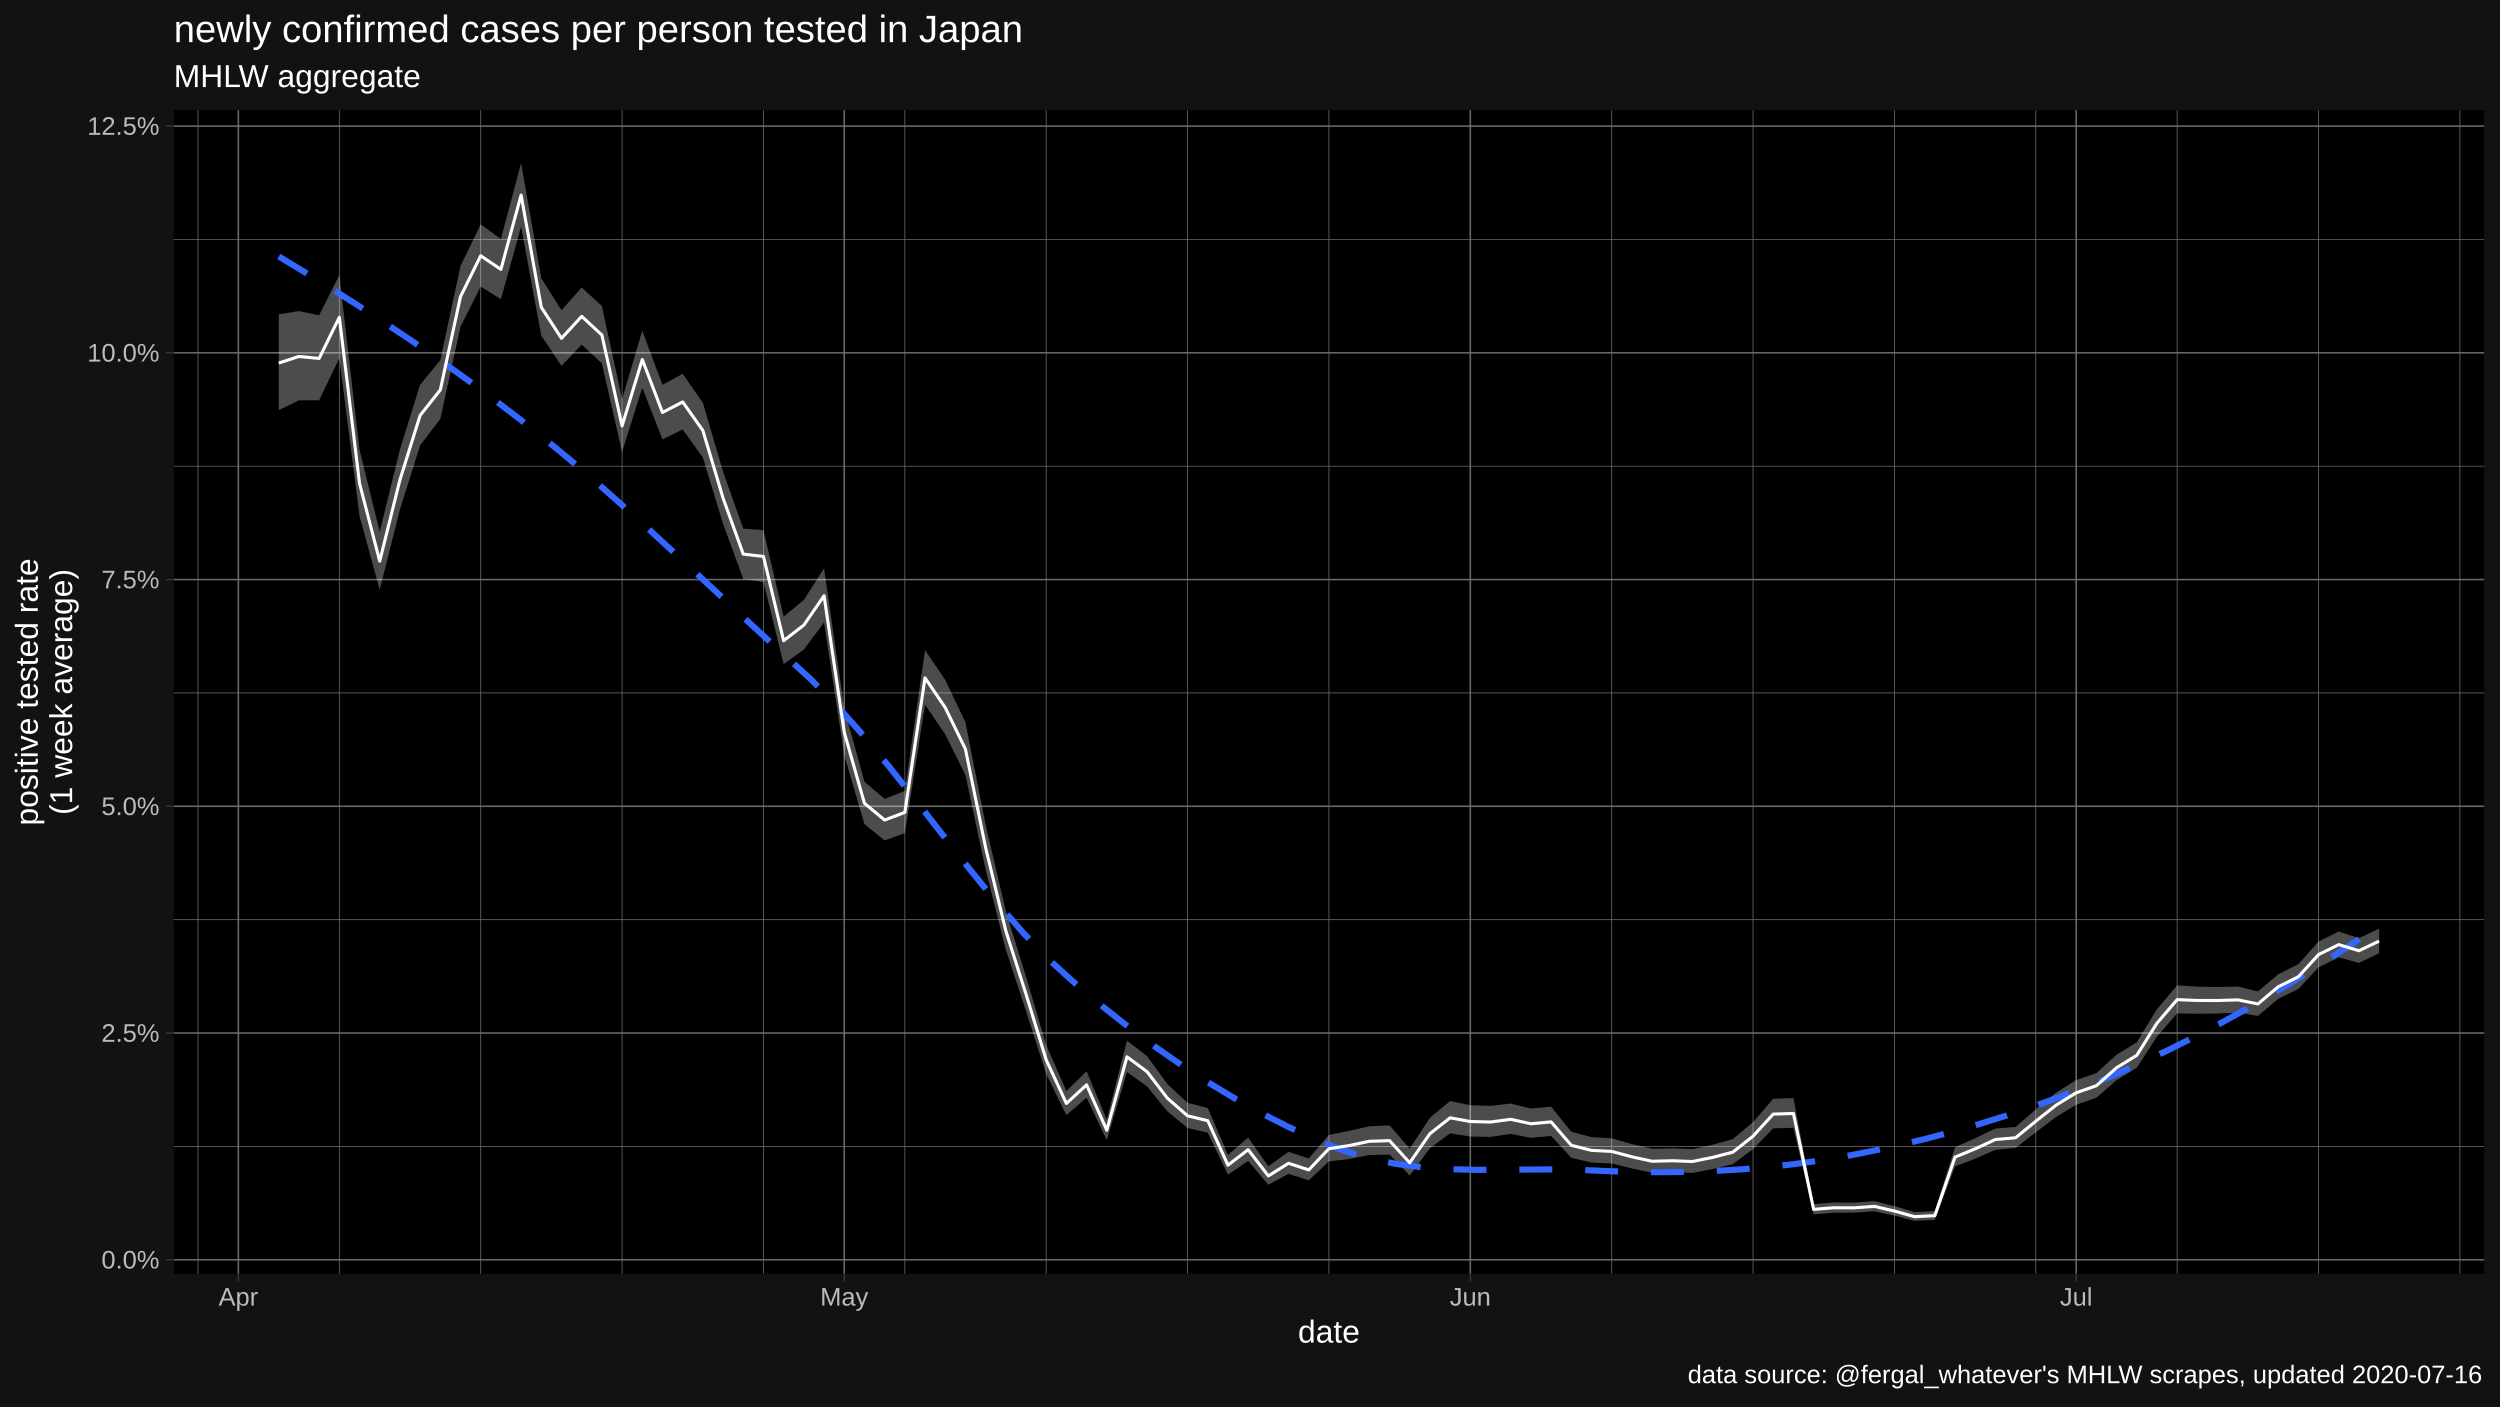
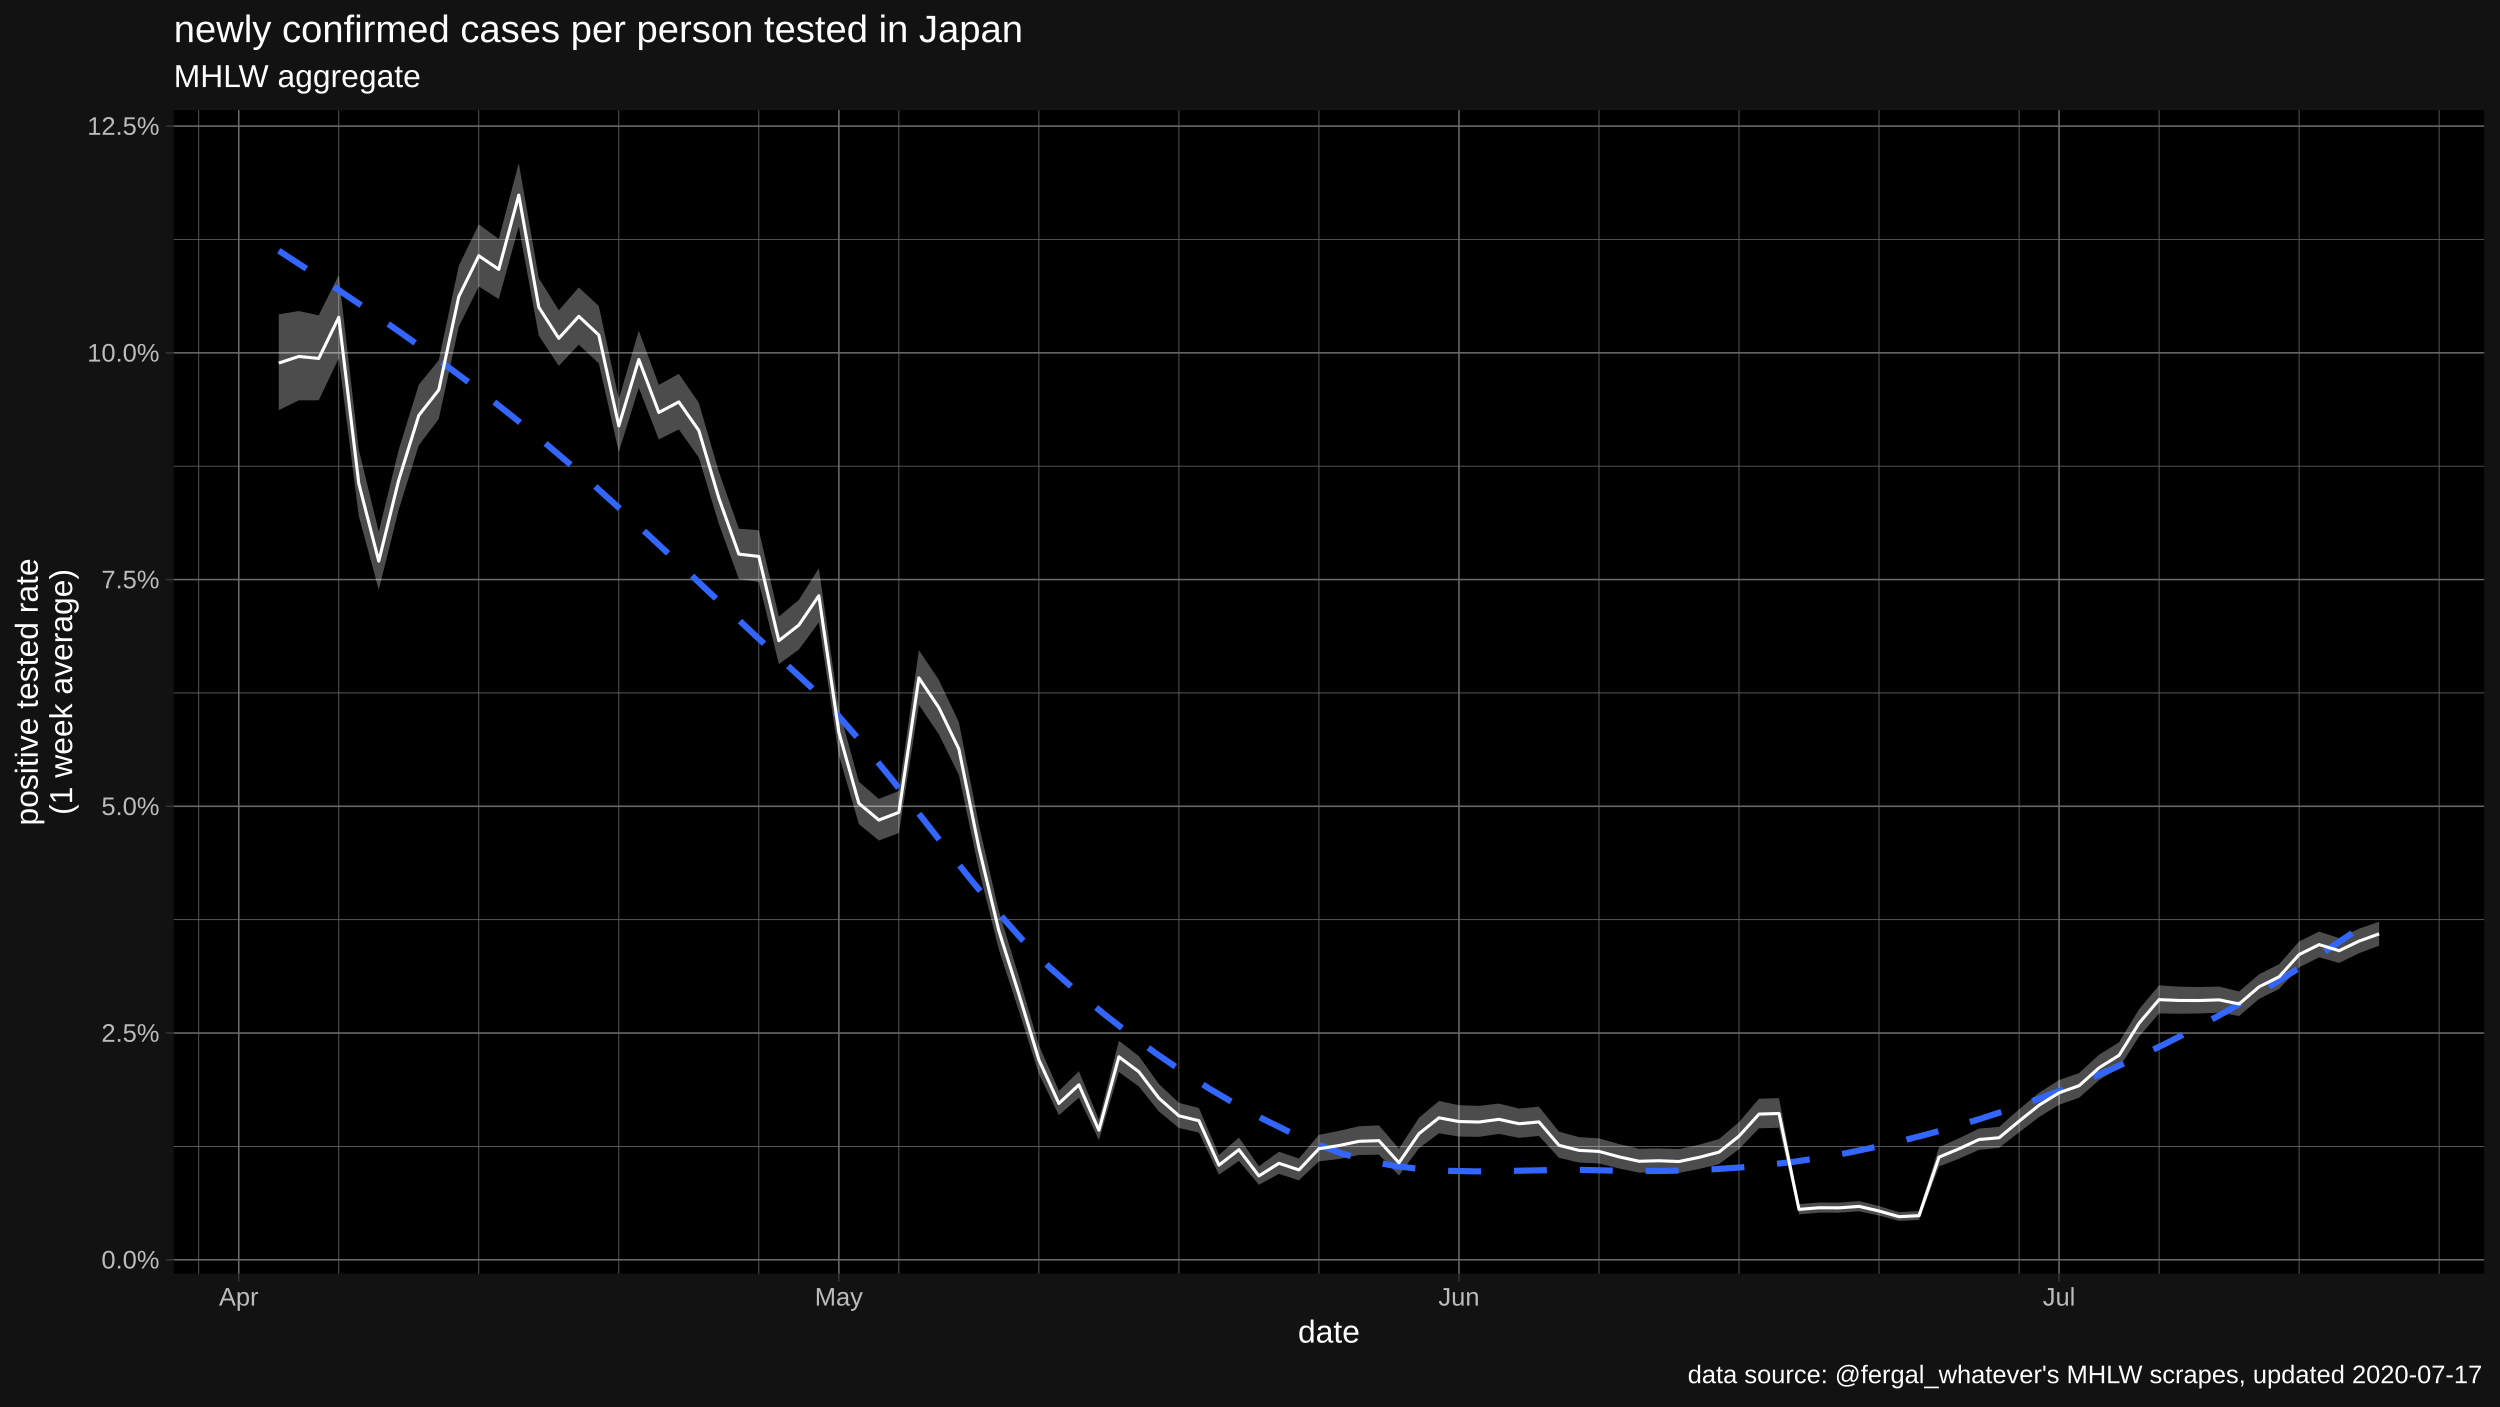
<svg xmlns="http://www.w3.org/2000/svg" viewBox="0 0 864.00 486.00">
  <defs>
    <style type="text/css">
    line, polyline, polygon, path, rect, circle {
      fill: none;
      stroke: #000000;
      stroke-linecap: round;
      stroke-linejoin: round;
      stroke-miterlimit: 10.00;
    }
  </style>
  </defs>
  <rect width="100%" height="100%" style="stroke: none; fill: #FFFFFF;" />
  <rect x="0.00" y="0.00" width="864.00" height="486.00" style="stroke-width: 1.07; stroke: #121212; fill: #121212;" />
  <defs>
    <clipPath id="cpNjAuMDR8ODU4LjUyfDQ0MC4yMnwzOC4wNw==">
      <rect x="60.04" y="38.07" width="798.48" height="402.15" />
    </clipPath>
  </defs>
  <rect x="60.04" y="38.07" width="798.48" height="402.15" style="stroke-width: 1.07; stroke: none; fill: #000000;" clip-path="url(#cpNjAuMDR8ODU4LjUyfDQ0MC4yMnwzOC4wNw==)" />
  <polyline points="60.04,396.19 858.52,396.19 " style="stroke-width: 0.27; stroke: #6B6B6B; stroke-linecap: butt;" clip-path="url(#cpNjAuMDR8ODU4LjUyfDQ0MC4yMnwzOC4wNw==)" />
  <polyline points="60.04,317.83 858.52,317.83 " style="stroke-width: 0.27; stroke: #6B6B6B; stroke-linecap: butt;" clip-path="url(#cpNjAuMDR8ODU4LjUyfDQ0MC4yMnwzOC4wNw==)" />
  <polyline points="60.04,239.47 858.52,239.47 " style="stroke-width: 0.27; stroke: #6B6B6B; stroke-linecap: butt;" clip-path="url(#cpNjAuMDR8ODU4LjUyfDQ0MC4yMnwzOC4wNw==)" />
  <polyline points="60.04,161.11 858.52,161.11 " style="stroke-width: 0.27; stroke: #6B6B6B; stroke-linecap: butt;" clip-path="url(#cpNjAuMDR8ODU4LjUyfDQ0MC4yMnwzOC4wNw==)" />
  <polyline points="60.04,82.75 858.52,82.75 " style="stroke-width: 0.27; stroke: #6B6B6B; stroke-linecap: butt;" clip-path="url(#cpNjAuMDR8ODU4LjUyfDQ0MC4yMnwzOC4wNw==)" />
-   <polyline points="68.42,440.22 68.42,38.07 " style="stroke-width: 0.27; stroke: #6B6B6B; stroke-linecap: butt;" clip-path="url(#cpNjAuMDR8ODU4LjUyfDQ0MC4yMnwzOC4wNw==)" />
-   <polyline points="117.27,440.22 117.27,38.07 " style="stroke-width: 0.27; stroke: #6B6B6B; stroke-linecap: butt;" clip-path="url(#cpNjAuMDR8ODU4LjUyfDQ0MC4yMnwzOC4wNw==)" />
-   <polyline points="166.13,440.22 166.13,38.07 " style="stroke-width: 0.27; stroke: #6B6B6B; stroke-linecap: butt;" clip-path="url(#cpNjAuMDR8ODU4LjUyfDQ0MC4yMnwzOC4wNw==)" />
-   <polyline points="214.99,440.22 214.99,38.07 " style="stroke-width: 0.27; stroke: #6B6B6B; stroke-linecap: butt;" clip-path="url(#cpNjAuMDR8ODU4LjUyfDQ0MC4yMnwzOC4wNw==)" />
-   <polyline points="263.85,440.22 263.85,38.07 " style="stroke-width: 0.27; stroke: #6B6B6B; stroke-linecap: butt;" clip-path="url(#cpNjAuMDR8ODU4LjUyfDQ0MC4yMnwzOC4wNw==)" />
-   <polyline points="312.71,440.22 312.71,38.07 " style="stroke-width: 0.27; stroke: #6B6B6B; stroke-linecap: butt;" clip-path="url(#cpNjAuMDR8ODU4LjUyfDQ0MC4yMnwzOC4wNw==)" />
-   <polyline points="361.56,440.22 361.56,38.07 " style="stroke-width: 0.27; stroke: #6B6B6B; stroke-linecap: butt;" clip-path="url(#cpNjAuMDR8ODU4LjUyfDQ0MC4yMnwzOC4wNw==)" />
-   <polyline points="410.42,440.22 410.42,38.07 " style="stroke-width: 0.27; stroke: #6B6B6B; stroke-linecap: butt;" clip-path="url(#cpNjAuMDR8ODU4LjUyfDQ0MC4yMnwzOC4wNw==)" />
-   <polyline points="459.28,440.22 459.28,38.07 " style="stroke-width: 0.27; stroke: #6B6B6B; stroke-linecap: butt;" clip-path="url(#cpNjAuMDR8ODU4LjUyfDQ0MC4yMnwzOC4wNw==)" />
-   <polyline points="557.00,440.22 557.00,38.07 " style="stroke-width: 0.27; stroke: #6B6B6B; stroke-linecap: butt;" clip-path="url(#cpNjAuMDR8ODU4LjUyfDQ0MC4yMnwzOC4wNw==)" />
-   <polyline points="605.85,440.22 605.85,38.07 " style="stroke-width: 0.27; stroke: #6B6B6B; stroke-linecap: butt;" clip-path="url(#cpNjAuMDR8ODU4LjUyfDQ0MC4yMnwzOC4wNw==)" />
-   <polyline points="654.71,440.22 654.71,38.07 " style="stroke-width: 0.27; stroke: #6B6B6B; stroke-linecap: butt;" clip-path="url(#cpNjAuMDR8ODU4LjUyfDQ0MC4yMnwzOC4wNw==)" />
-   <polyline points="703.57,440.22 703.57,38.07 " style="stroke-width: 0.27; stroke: #6B6B6B; stroke-linecap: butt;" clip-path="url(#cpNjAuMDR8ODU4LjUyfDQ0MC4yMnwzOC4wNw==)" />
-   <polyline points="752.43,440.22 752.43,38.07 " style="stroke-width: 0.27; stroke: #6B6B6B; stroke-linecap: butt;" clip-path="url(#cpNjAuMDR8ODU4LjUyfDQ0MC4yMnwzOC4wNw==)" />
-   <polyline points="801.29,440.22 801.29,38.07 " style="stroke-width: 0.27; stroke: #6B6B6B; stroke-linecap: butt;" clip-path="url(#cpNjAuMDR8ODU4LjUyfDQ0MC4yMnwzOC4wNw==)" />
-   <polyline points="850.14,440.22 850.14,38.07 " style="stroke-width: 0.27; stroke: #6B6B6B; stroke-linecap: butt;" clip-path="url(#cpNjAuMDR8ODU4LjUyfDQ0MC4yMnwzOC4wNw==)" />
+   <polyline points="68.68,440.22 68.68,38.07 " style="stroke-width: 0.27; stroke: #6B6B6B; stroke-linecap: butt;" clip-path="url(#cpNjAuMDR8ODU4LjUyfDQ0MC4yMnwzOC4wNw==)" />
+   <polyline points="117.08,440.22 117.08,38.07 " style="stroke-width: 0.27; stroke: #6B6B6B; stroke-linecap: butt;" clip-path="url(#cpNjAuMDR8ODU4LjUyfDQ0MC4yMnwzOC4wNw==)" />
+   <polyline points="165.47,440.22 165.47,38.07 " style="stroke-width: 0.27; stroke: #6B6B6B; stroke-linecap: butt;" clip-path="url(#cpNjAuMDR8ODU4LjUyfDQ0MC4yMnwzOC4wNw==)" />
+   <polyline points="213.86,440.22 213.86,38.07 " style="stroke-width: 0.27; stroke: #6B6B6B; stroke-linecap: butt;" clip-path="url(#cpNjAuMDR8ODU4LjUyfDQ0MC4yMnwzOC4wNw==)" />
+   <polyline points="262.25,440.22 262.25,38.07 " style="stroke-width: 0.27; stroke: #6B6B6B; stroke-linecap: butt;" clip-path="url(#cpNjAuMDR8ODU4LjUyfDQ0MC4yMnwzOC4wNw==)" />
+   <polyline points="310.65,440.22 310.65,38.07 " style="stroke-width: 0.27; stroke: #6B6B6B; stroke-linecap: butt;" clip-path="url(#cpNjAuMDR8ODU4LjUyfDQ0MC4yMnwzOC4wNw==)" />
+   <polyline points="359.04,440.22 359.04,38.07 " style="stroke-width: 0.27; stroke: #6B6B6B; stroke-linecap: butt;" clip-path="url(#cpNjAuMDR8ODU4LjUyfDQ0MC4yMnwzOC4wNw==)" />
+   <polyline points="407.43,440.22 407.43,38.07 " style="stroke-width: 0.27; stroke: #6B6B6B; stroke-linecap: butt;" clip-path="url(#cpNjAuMDR8ODU4LjUyfDQ0MC4yMnwzOC4wNw==)" />
+   <polyline points="455.82,440.22 455.82,38.07 " style="stroke-width: 0.27; stroke: #6B6B6B; stroke-linecap: butt;" clip-path="url(#cpNjAuMDR8ODU4LjUyfDQ0MC4yMnwzOC4wNw==)" />
+   <polyline points="552.61,440.22 552.61,38.07 " style="stroke-width: 0.27; stroke: #6B6B6B; stroke-linecap: butt;" clip-path="url(#cpNjAuMDR8ODU4LjUyfDQ0MC4yMnwzOC4wNw==)" />
+   <polyline points="601.00,440.22 601.00,38.07 " style="stroke-width: 0.27; stroke: #6B6B6B; stroke-linecap: butt;" clip-path="url(#cpNjAuMDR8ODU4LjUyfDQ0MC4yMnwzOC4wNw==)" />
+   <polyline points="649.39,440.22 649.39,38.07 " style="stroke-width: 0.27; stroke: #6B6B6B; stroke-linecap: butt;" clip-path="url(#cpNjAuMDR8ODU4LjUyfDQ0MC4yMnwzOC4wNw==)" />
+   <polyline points="697.79,440.22 697.79,38.07 " style="stroke-width: 0.27; stroke: #6B6B6B; stroke-linecap: butt;" clip-path="url(#cpNjAuMDR8ODU4LjUyfDQ0MC4yMnwzOC4wNw==)" />
+   <polyline points="746.18,440.22 746.18,38.07 " style="stroke-width: 0.27; stroke: #6B6B6B; stroke-linecap: butt;" clip-path="url(#cpNjAuMDR8ODU4LjUyfDQ0MC4yMnwzOC4wNw==)" />
+   <polyline points="794.57,440.22 794.57,38.07 " style="stroke-width: 0.27; stroke: #6B6B6B; stroke-linecap: butt;" clip-path="url(#cpNjAuMDR8ODU4LjUyfDQ0MC4yMnwzOC4wNw==)" />
+   <polyline points="842.97,440.22 842.97,38.07 " style="stroke-width: 0.27; stroke: #6B6B6B; stroke-linecap: butt;" clip-path="url(#cpNjAuMDR8ODU4LjUyfDQ0MC4yMnwzOC4wNw==)" />
  <polyline points="60.04,435.37 858.52,435.37 " style="stroke-width: 0.53; stroke: #6B6B6B; stroke-linecap: butt;" clip-path="url(#cpNjAuMDR8ODU4LjUyfDQ0MC4yMnwzOC4wNw==)" />
  <polyline points="60.04,357.01 858.52,357.01 " style="stroke-width: 0.53; stroke: #6B6B6B; stroke-linecap: butt;" clip-path="url(#cpNjAuMDR8ODU4LjUyfDQ0MC4yMnwzOC4wNw==)" />
  <polyline points="60.04,278.65 858.52,278.65 " style="stroke-width: 0.53; stroke: #6B6B6B; stroke-linecap: butt;" clip-path="url(#cpNjAuMDR8ODU4LjUyfDQ0MC4yMnwzOC4wNw==)" />
  <polyline points="60.04,200.29 858.52,200.29 " style="stroke-width: 0.53; stroke: #6B6B6B; stroke-linecap: butt;" clip-path="url(#cpNjAuMDR8ODU4LjUyfDQ0MC4yMnwzOC4wNw==)" />
  <polyline points="60.04,121.93 858.52,121.93 " style="stroke-width: 0.53; stroke: #6B6B6B; stroke-linecap: butt;" clip-path="url(#cpNjAuMDR8ODU4LjUyfDQ0MC4yMnwzOC4wNw==)" />
  <polyline points="60.04,43.57 858.52,43.57 " style="stroke-width: 0.53; stroke: #6B6B6B; stroke-linecap: butt;" clip-path="url(#cpNjAuMDR8ODU4LjUyfDQ0MC4yMnwzOC4wNw==)" />
-   <polyline points="82.38,440.22 82.38,38.07 " style="stroke-width: 0.53; stroke: #6B6B6B; stroke-linecap: butt;" clip-path="url(#cpNjAuMDR8ODU4LjUyfDQ0MC4yMnwzOC4wNw==)" />
-   <polyline points="291.77,440.22 291.77,38.07 " style="stroke-width: 0.53; stroke: #6B6B6B; stroke-linecap: butt;" clip-path="url(#cpNjAuMDR8ODU4LjUyfDQ0MC4yMnwzOC4wNw==)" />
-   <polyline points="508.14,440.22 508.14,38.07 " style="stroke-width: 0.53; stroke: #6B6B6B; stroke-linecap: butt;" clip-path="url(#cpNjAuMDR8ODU4LjUyfDQ0MC4yMnwzOC4wNw==)" />
-   <polyline points="717.53,440.22 717.53,38.07 " style="stroke-width: 0.53; stroke: #6B6B6B; stroke-linecap: butt;" clip-path="url(#cpNjAuMDR8ODU4LjUyfDQ0MC4yMnwzOC4wNw==)" />
-   <polygon points="96.34,108.62 103.31,107.50 110.29,108.97 117.27,95.06 124.25,155.43 131.23,183.76 138.21,155.34 145.19,132.97 152.17,124.47 159.15,91.90 166.13,77.55 173.11,82.59 180.09,56.35 187.07,96.16 194.05,107.23 201.03,99.35 208.01,105.76 214.99,137.94 221.97,114.28 228.95,133.02 235.93,129.18 242.91,139.20 249.89,163.04 256.87,182.71 263.85,183.23 270.83,213.10 277.81,207.33 284.79,196.41 291.77,244.94 298.75,270.16 305.73,276.10 312.71,273.35 319.69,224.70 326.67,234.97 333.65,249.60 340.63,285.08 347.61,314.93 354.58,337.50 361.56,361.19 368.54,377.05 375.52,370.21 382.50,386.94 389.48,359.68 396.46,365.00 403.44,374.65 410.42,381.14 417.40,382.91 424.38,399.15 431.36,393.13 438.34,403.06 445.32,398.05 452.30,400.37 459.28,392.21 466.26,390.83 473.24,389.24 480.22,388.92 487.20,396.97 494.18,386.30 501.16,380.51 508.14,381.96 515.12,382.18 522.10,381.40 529.08,383.10 536.06,382.47 543.04,391.10 550.02,392.99 557.00,393.40 563.98,395.40 570.96,397.00 577.94,396.88 584.92,397.13 591.90,395.61 598.88,393.66 605.85,387.81 612.83,379.73 619.81,379.50 626.79,416.12 633.77,415.58 640.75,415.63 647.73,415.11 654.71,416.83 661.69,418.92 668.67,418.56 675.65,396.46 682.63,393.37 689.61,390.03 696.59,389.47 703.57,383.39 710.55,377.65 717.53,373.26 724.51,370.85 731.49,364.50 738.47,360.22 745.45,348.76 752.43,340.52 759.41,340.99 766.39,341.12 773.37,340.95 780.35,342.66 787.33,336.71 794.31,333.24 801.29,325.38 808.27,321.94 815.25,324.22 822.23,320.93 822.23,329.43 815.25,332.79 808.27,330.85 801.29,334.31 794.31,341.77 787.33,345.23 780.35,351.12 773.37,349.98 766.39,350.27 759.41,350.35 752.43,350.23 745.45,358.24 738.47,369.02 731.49,373.30 724.51,379.38 717.53,381.82 710.55,386.04 703.57,391.35 696.59,396.71 689.61,397.37 682.63,400.45 675.65,403.12 668.67,421.59 661.69,421.94 654.71,420.11 647.73,418.61 640.75,419.11 633.77,419.10 626.79,419.68 619.81,389.76 612.83,389.95 605.85,397.13 598.88,402.33 591.90,404.00 584.92,405.35 577.94,405.07 570.96,405.28 563.98,403.82 557.00,402.10 550.02,401.78 543.04,400.15 536.06,392.59 529.08,393.24 522.10,391.86 515.12,392.91 508.14,392.79 501.16,391.67 494.18,396.83 487.20,406.25 480.22,399.04 473.24,399.18 466.26,400.56 459.28,401.36 452.30,407.93 445.32,405.69 438.34,409.47 431.36,401.22 424.38,405.95 417.40,391.45 410.42,389.83 403.44,384.11 396.46,375.51 389.48,370.48 382.50,394.03 375.52,379.37 368.54,385.41 361.56,371.12 354.58,349.37 347.61,328.19 340.63,300.53 333.65,267.85 326.67,253.80 319.69,243.56 312.71,287.90 305.73,290.47 298.75,284.81 291.77,260.98 284.79,215.11 277.81,224.50 270.83,229.52 263.85,201.16 256.87,200.08 249.89,181.05 242.91,158.15 235.93,148.41 228.95,151.86 221.97,134.01 214.99,156.22 208.01,125.60 201.03,119.09 194.05,126.45 187.07,116.01 180.09,78.30 173.11,103.39 166.13,99.02 159.15,112.91 152.17,144.79 145.19,153.92 138.21,176.13 131.23,203.82 124.25,178.33 117.27,123.82 110.29,138.34 103.31,138.36 96.34,141.75 " style="stroke-width: 1.07; stroke: none; fill: #FFFFFF; fill-opacity: 0.30;" clip-path="url(#cpNjAuMDR8ODU4LjUyfDQ0MC4yMnwzOC4wNw==)" />
-   <polyline points="96.34,88.63 105.52,94.19 114.71,99.87 123.90,105.68 133.09,111.64 142.28,117.78 151.47,124.10 160.65,130.63 169.84,137.39 179.03,144.39 188.22,151.66 197.41,159.24 206.60,167.13 215.79,175.27 224.97,183.61 234.16,192.08 243.35,200.64 252.54,209.23 261.73,217.79 270.92,226.26 280.11,234.65 289.29,243.94 298.48,254.30 307.67,265.44 316.86,277.06 326.05,288.86 335.24,300.54 344.42,311.82 353.61,322.38 362.80,331.93 371.99,340.25 381.18,347.94 390.37,355.20 399.56,362.01 408.74,368.39 417.93,374.33 427.12,379.84 436.31,384.92 445.50,389.57 454.69,393.79 463.87,397.50 473.06,400.28 482.25,402.20 491.44,403.40 500.63,404.05 509.82,404.29 519.01,404.29 528.19,404.19 537.38,404.15 546.57,404.33 555.76,404.75 564.95,405.03 574.14,405.12 583.33,405.01 592.51,404.68 601.70,404.14 610.89,403.35 620.08,402.32 629.27,401.04 638.46,399.48 647.64,397.67 656.83,395.66 666.02,393.45 675.21,391.01 684.40,388.36 693.59,385.49 702.78,382.39 711.96,379.04 721.15,375.46 730.34,371.63 739.53,367.55 748.72,363.21 757.91,358.63 767.10,353.81 776.28,348.74 785.47,343.44 794.66,337.89 803.85,332.11 813.04,326.10 822.23,319.86 " style="stroke-width: 2.13; stroke: #3366FF; stroke-dasharray: 11.38,11.38; stroke-linecap: butt;" clip-path="url(#cpNjAuMDR8ODU4LjUyfDQ0MC4yMnwzOC4wNw==)" />
-   <polyline points="96.34,125.48 103.31,123.19 110.29,123.88 117.27,109.65 124.25,167.05 131.23,193.93 138.21,165.87 145.19,143.57 152.17,134.75 159.15,102.51 166.13,88.40 173.11,93.09 180.09,67.43 187.07,106.19 194.05,116.93 201.03,109.32 208.01,115.78 214.99,147.18 221.97,124.25 228.95,142.55 235.93,138.90 242.91,148.78 249.89,172.15 256.87,191.50 263.85,192.31 270.83,221.42 277.81,216.03 284.79,205.89 291.77,253.08 298.75,277.61 305.73,283.41 312.71,280.75 319.69,234.28 326.67,244.55 333.65,258.89 340.63,292.95 347.61,321.70 354.58,343.58 361.56,366.28 368.54,381.35 375.52,374.92 382.50,390.59 389.48,365.23 396.46,370.41 403.44,379.53 410.42,385.63 417.40,387.32 424.38,402.68 431.36,397.33 438.34,406.40 445.32,402.03 452.30,404.32 459.28,396.99 466.26,395.91 473.24,394.43 480.22,394.21 487.20,401.85 494.18,391.80 501.16,386.32 508.14,387.60 515.12,387.77 522.10,386.84 529.08,388.37 536.06,387.73 543.04,395.82 550.02,397.57 557.00,397.93 563.98,399.80 570.96,401.33 577.94,401.15 584.92,401.42 591.90,399.99 598.88,398.18 605.85,392.66 612.83,385.03 619.81,384.82 626.79,417.96 633.77,417.40 640.75,417.43 647.73,416.92 654.71,418.53 661.69,420.49 668.67,420.13 675.65,399.90 682.63,397.03 689.61,393.82 696.59,393.21 703.57,387.49 710.55,381.96 717.53,377.66 724.51,375.22 731.49,369.01 738.47,364.72 745.45,353.60 752.43,345.47 759.41,345.76 766.39,345.78 773.37,345.55 780.35,346.96 787.33,341.04 794.31,337.57 801.29,329.91 808.27,326.46 815.25,328.57 822.23,325.24 " style="stroke-width: 1.07; stroke: #FFFFFF; stroke-linecap: butt;" clip-path="url(#cpNjAuMDR8ODU4LjUyfDQ0MC4yMnwzOC4wNw==)" />
+   <polyline points="82.51,440.22 82.51,38.07 " style="stroke-width: 0.53; stroke: #6B6B6B; stroke-linecap: butt;" clip-path="url(#cpNjAuMDR8ODU4LjUyfDQ0MC4yMnwzOC4wNw==)" />
+   <polyline points="289.91,440.22 289.91,38.07 " style="stroke-width: 0.53; stroke: #6B6B6B; stroke-linecap: butt;" clip-path="url(#cpNjAuMDR8ODU4LjUyfDQ0MC4yMnwzOC4wNw==)" />
+   <polyline points="504.22,440.22 504.22,38.07 " style="stroke-width: 0.53; stroke: #6B6B6B; stroke-linecap: butt;" clip-path="url(#cpNjAuMDR8ODU4LjUyfDQ0MC4yMnwzOC4wNw==)" />
+   <polyline points="711.61,440.22 711.61,38.07 " style="stroke-width: 0.53; stroke: #6B6B6B; stroke-linecap: butt;" clip-path="url(#cpNjAuMDR8ODU4LjUyfDQ0MC4yMnwzOC4wNw==)" />
+   <polygon points="96.34,108.62 103.25,107.50 110.16,108.97 117.08,95.06 123.99,155.43 130.90,183.76 137.81,155.34 144.73,132.97 151.64,124.47 158.55,91.90 165.47,77.55 172.38,82.59 179.29,56.35 186.21,96.16 193.12,107.23 200.03,99.35 206.95,105.76 213.86,137.94 220.77,114.28 227.69,133.02 234.60,129.18 241.51,139.20 248.43,163.04 255.34,182.71 262.25,183.23 269.17,213.10 276.08,207.33 282.99,196.41 289.91,244.94 296.82,270.16 303.73,276.10 310.65,273.35 317.56,224.70 324.47,234.97 331.39,249.60 338.30,285.08 345.21,314.93 352.13,337.50 359.04,361.19 365.95,377.05 372.87,370.21 379.78,386.94 386.69,359.68 393.60,365.00 400.52,374.65 407.43,381.14 414.34,382.91 421.26,399.15 428.17,393.13 435.08,403.06 442.00,398.05 448.91,400.37 455.82,392.21 462.74,390.83 469.65,389.24 476.56,388.92 483.48,396.97 490.39,386.30 497.30,380.51 504.22,381.96 511.13,382.18 518.04,381.40 524.96,383.10 531.87,382.47 538.78,391.10 545.70,392.99 552.61,393.40 559.52,395.40 566.44,397.00 573.35,396.88 580.26,397.13 587.18,395.61 594.09,393.66 601.00,387.81 607.92,379.73 614.83,379.50 621.74,416.12 628.66,415.58 635.57,415.63 642.48,415.11 649.39,416.83 656.31,418.92 663.22,418.56 670.13,396.46 677.05,393.37 683.96,390.03 690.87,389.47 697.79,383.39 704.70,377.65 711.61,373.26 718.53,370.85 725.44,364.50 732.35,360.22 739.27,348.76 746.18,340.52 753.09,340.99 760.01,341.12 766.92,340.95 773.83,342.66 780.75,336.71 787.66,333.24 794.57,325.38 801.49,321.94 808.40,324.22 815.31,320.93 822.23,318.53 822.23,326.83 815.31,329.43 808.40,332.79 801.49,330.85 794.57,334.31 787.66,341.77 780.75,345.23 773.83,351.12 766.92,349.98 760.01,350.27 753.09,350.35 746.18,350.23 739.27,358.24 732.35,369.02 725.44,373.30 718.53,379.38 711.61,381.82 704.70,386.04 697.79,391.35 690.87,396.71 683.96,397.37 677.05,400.45 670.13,403.12 663.22,421.59 656.31,421.94 649.39,420.11 642.48,418.61 635.57,419.11 628.66,419.10 621.74,419.68 614.83,389.76 607.92,389.95 601.00,397.13 594.09,402.33 587.18,404.00 580.26,405.35 573.35,405.07 566.44,405.28 559.52,403.82 552.61,402.10 545.70,401.78 538.78,400.15 531.87,392.59 524.96,393.24 518.04,391.86 511.13,392.91 504.22,392.79 497.30,391.67 490.39,396.83 483.48,406.25 476.56,399.04 469.65,399.18 462.74,400.56 455.82,401.36 448.91,407.93 442.00,405.69 435.08,409.47 428.17,401.22 421.26,405.95 414.34,391.45 407.43,389.83 400.52,384.11 393.60,375.51 386.69,370.48 379.78,394.03 372.87,379.37 365.95,385.41 359.04,371.12 352.13,349.37 345.21,328.19 338.30,300.53 331.39,267.85 324.47,253.80 317.56,243.56 310.65,287.90 303.73,290.47 296.82,284.81 289.91,260.98 282.99,215.11 276.08,224.50 269.17,229.52 262.25,201.16 255.34,200.08 248.43,181.05 241.51,158.15 234.60,148.41 227.69,151.86 220.77,134.01 213.86,156.22 206.95,125.60 200.03,119.09 193.12,126.45 186.21,116.01 179.29,78.30 172.38,103.39 165.47,99.02 158.55,112.91 151.64,144.79 144.73,153.92 137.81,176.13 130.90,203.82 123.99,178.33 117.08,123.82 110.16,138.34 103.25,138.36 96.34,141.75 " style="stroke-width: 1.07; stroke: none; fill: #FFFFFF; fill-opacity: 0.30;" clip-path="url(#cpNjAuMDR8ODU4LjUyfDQ0MC4yMnwzOC4wNw==)" />
+   <polyline points="96.34,86.65 105.52,92.63 114.71,98.69 123.90,104.88 133.09,111.19 142.28,117.66 151.47,124.30 160.65,131.13 169.84,138.17 179.03,145.45 188.22,152.97 197.41,160.79 206.60,168.90 215.79,177.22 224.97,185.72 234.16,194.32 243.35,202.99 252.54,211.66 261.73,220.28 270.92,228.80 280.11,237.31 289.29,246.86 298.48,257.40 307.67,268.65 316.86,280.30 326.05,292.07 335.24,303.66 344.42,314.77 353.61,325.11 362.80,334.38 371.99,342.52 381.18,350.15 390.37,357.34 399.56,364.08 408.74,370.38 417.93,376.23 427.12,381.64 436.31,386.62 445.50,391.16 454.69,395.26 463.87,398.71 473.06,401.24 482.25,402.99 491.44,404.07 500.63,404.64 509.82,404.82 519.01,404.74 528.19,404.54 537.38,404.36 546.57,404.32 555.76,404.53 564.95,404.69 574.14,404.68 583.33,404.48 592.51,404.07 601.70,403.45 610.89,402.59 620.08,401.48 629.27,400.10 638.46,398.45 647.64,396.51 656.83,394.37 666.02,392.01 675.21,389.45 684.40,386.66 693.59,383.65 702.78,380.40 711.96,376.92 721.15,373.20 730.34,369.23 739.53,365.00 748.72,360.53 757.91,355.80 767.10,350.84 776.28,345.63 785.47,340.18 794.66,334.49 803.85,328.56 813.04,322.40 822.23,316.01 " style="stroke-width: 2.13; stroke: #3366FF; stroke-dasharray: 11.38,11.38; stroke-linecap: butt;" clip-path="url(#cpNjAuMDR8ODU4LjUyfDQ0MC4yMnwzOC4wNw==)" />
+   <polyline points="96.34,125.48 103.25,123.19 110.16,123.88 117.08,109.65 123.99,167.05 130.90,193.93 137.81,165.87 144.73,143.57 151.64,134.75 158.55,102.51 165.47,88.40 172.38,93.09 179.29,67.43 186.21,106.19 193.12,116.93 200.03,109.32 206.95,115.78 213.86,147.18 220.77,124.25 227.69,142.55 234.60,138.90 241.51,148.78 248.43,172.15 255.34,191.50 262.25,192.31 269.17,221.42 276.08,216.03 282.99,205.89 289.91,253.08 296.82,277.61 303.73,283.41 310.65,280.75 317.56,234.28 324.47,244.55 331.39,258.89 338.30,292.95 345.21,321.70 352.13,343.58 359.04,366.28 365.95,381.35 372.87,374.92 379.78,390.59 386.69,365.23 393.60,370.41 400.52,379.53 407.43,385.63 414.34,387.32 421.26,402.68 428.17,397.33 435.08,406.40 442.00,402.03 448.91,404.32 455.82,396.99 462.74,395.91 469.65,394.43 476.56,394.21 483.48,401.85 490.39,391.80 497.30,386.32 504.22,387.60 511.13,387.77 518.04,386.84 524.96,388.37 531.87,387.73 538.78,395.82 545.70,397.57 552.61,397.93 559.52,399.80 566.44,401.33 573.35,401.15 580.26,401.42 587.18,399.99 594.09,398.18 601.00,392.66 607.92,385.03 614.83,384.82 621.74,417.96 628.66,417.40 635.57,417.43 642.48,416.92 649.39,418.53 656.31,420.49 663.22,420.13 670.13,399.90 677.05,397.03 683.96,393.82 690.87,393.21 697.79,387.49 704.70,381.96 711.61,377.66 718.53,375.22 725.44,369.01 732.35,364.72 739.27,353.60 746.18,345.47 753.09,345.76 760.01,345.78 766.92,345.55 773.83,346.96 780.75,341.04 787.66,337.57 794.57,329.91 801.49,326.46 808.40,328.57 815.31,325.24 822.23,322.74 " style="stroke-width: 1.07; stroke: #FFFFFF; stroke-linecap: butt;" clip-path="url(#cpNjAuMDR8ODU4LjUyfDQ0MC4yMnwzOC4wNw==)" />
  <defs>
    <clipPath id="cpMC4wMHw4NjQuMDB8NDg2LjAwfDAuMDA=">
      <rect x="0.00" y="0.00" width="864.00" height="486.00" />
    </clipPath>
  </defs>
  <g clip-path="url(#cpMC4wMHw4NjQuMDB8NDg2LjAwfDAuMDA=)">
    <text x="35.05" y="438.40" style="font-size: 8.80px; fill: #BCBCBC; font-family: Liberation Sans;" textLength="20.06px" lengthAdjust="spacingAndGlyphs">0.0%</text>
  </g>
  <g clip-path="url(#cpMC4wMHw4NjQuMDB8NDg2LjAwfDAuMDA=)">
    <text x="35.05" y="360.04" style="font-size: 8.80px; fill: #BCBCBC; font-family: Liberation Sans;" textLength="20.06px" lengthAdjust="spacingAndGlyphs">2.5%</text>
  </g>
  <g clip-path="url(#cpMC4wMHw4NjQuMDB8NDg2LjAwfDAuMDA=)">
    <text x="35.05" y="281.68" style="font-size: 8.80px; fill: #BCBCBC; font-family: Liberation Sans;" textLength="20.06px" lengthAdjust="spacingAndGlyphs">5.0%</text>
  </g>
  <g clip-path="url(#cpMC4wMHw4NjQuMDB8NDg2LjAwfDAuMDA=)">
    <text x="35.05" y="203.32" style="font-size: 8.80px; fill: #BCBCBC; font-family: Liberation Sans;" textLength="20.06px" lengthAdjust="spacingAndGlyphs">7.5%</text>
  </g>
  <g clip-path="url(#cpMC4wMHw4NjQuMDB8NDg2LjAwfDAuMDA=)">
    <text x="30.16" y="124.96" style="font-size: 8.80px; fill: #BCBCBC; font-family: Liberation Sans;" textLength="24.95px" lengthAdjust="spacingAndGlyphs">10.0%</text>
  </g>
  <g clip-path="url(#cpMC4wMHw4NjQuMDB8NDg2LjAwfDAuMDA=)">
    <text x="30.16" y="46.59" style="font-size: 8.80px; fill: #BCBCBC; font-family: Liberation Sans;" textLength="24.95px" lengthAdjust="spacingAndGlyphs">12.5%</text>
  </g>
  <polyline points="57.30,435.37 60.04,435.37 " style="stroke-width: 0.53; stroke: #333333; stroke-linecap: butt;" clip-path="url(#cpMC4wMHw4NjQuMDB8NDg2LjAwfDAuMDA=)" />
  <polyline points="57.30,357.01 60.04,357.01 " style="stroke-width: 0.53; stroke: #333333; stroke-linecap: butt;" clip-path="url(#cpMC4wMHw4NjQuMDB8NDg2LjAwfDAuMDA=)" />
  <polyline points="57.30,278.65 60.04,278.65 " style="stroke-width: 0.53; stroke: #333333; stroke-linecap: butt;" clip-path="url(#cpMC4wMHw4NjQuMDB8NDg2LjAwfDAuMDA=)" />
  <polyline points="57.30,200.29 60.04,200.29 " style="stroke-width: 0.53; stroke: #333333; stroke-linecap: butt;" clip-path="url(#cpMC4wMHw4NjQuMDB8NDg2LjAwfDAuMDA=)" />
  <polyline points="57.30,121.93 60.04,121.93 " style="stroke-width: 0.53; stroke: #333333; stroke-linecap: butt;" clip-path="url(#cpMC4wMHw4NjQuMDB8NDg2LjAwfDAuMDA=)" />
  <polyline points="57.30,43.57 60.04,43.57 " style="stroke-width: 0.53; stroke: #333333; stroke-linecap: butt;" clip-path="url(#cpMC4wMHw4NjQuMDB8NDg2LjAwfDAuMDA=)" />
-   <polyline points="82.38,442.96 82.38,440.22 " style="stroke-width: 0.53; stroke: #333333; stroke-linecap: butt;" clip-path="url(#cpMC4wMHw4NjQuMDB8NDg2LjAwfDAuMDA=)" />
-   <polyline points="291.77,442.96 291.77,440.22 " style="stroke-width: 0.53; stroke: #333333; stroke-linecap: butt;" clip-path="url(#cpMC4wMHw4NjQuMDB8NDg2LjAwfDAuMDA=)" />
-   <polyline points="508.14,442.96 508.14,440.22 " style="stroke-width: 0.53; stroke: #333333; stroke-linecap: butt;" clip-path="url(#cpMC4wMHw4NjQuMDB8NDg2LjAwfDAuMDA=)" />
-   <polyline points="717.53,442.96 717.53,440.22 " style="stroke-width: 0.53; stroke: #333333; stroke-linecap: butt;" clip-path="url(#cpMC4wMHw4NjQuMDB8NDg2LjAwfDAuMDA=)" />
+   <polyline points="82.51,442.96 82.51,440.22 " style="stroke-width: 0.53; stroke: #333333; stroke-linecap: butt;" clip-path="url(#cpMC4wMHw4NjQuMDB8NDg2LjAwfDAuMDA=)" />
+   <polyline points="289.91,442.96 289.91,440.22 " style="stroke-width: 0.53; stroke: #333333; stroke-linecap: butt;" clip-path="url(#cpMC4wMHw4NjQuMDB8NDg2LjAwfDAuMDA=)" />
+   <polyline points="504.22,442.96 504.22,440.22 " style="stroke-width: 0.53; stroke: #333333; stroke-linecap: butt;" clip-path="url(#cpMC4wMHw4NjQuMDB8NDg2LjAwfDAuMDA=)" />
+   <polyline points="711.61,442.96 711.61,440.22 " style="stroke-width: 0.53; stroke: #333333; stroke-linecap: butt;" clip-path="url(#cpMC4wMHw4NjQuMDB8NDg2LjAwfDAuMDA=)" />
  <g clip-path="url(#cpMC4wMHw4NjQuMDB8NDg2LjAwfDAuMDA=)">
-     <text x="75.53" y="451.21" style="font-size: 8.80px; fill: #BCBCBC; font-family: Liberation Sans;" textLength="13.69px" lengthAdjust="spacingAndGlyphs">Apr</text>
+     <text x="75.66" y="451.21" style="font-size: 8.80px; fill: #BCBCBC; font-family: Liberation Sans;" textLength="13.69px" lengthAdjust="spacingAndGlyphs">Apr</text>
  </g>
  <g clip-path="url(#cpMC4wMHw4NjQuMDB8NDg2LjAwfDAuMDA=)">
-     <text x="283.46" y="451.21" style="font-size: 8.80px; fill: #BCBCBC; font-family: Liberation Sans;" textLength="16.62px" lengthAdjust="spacingAndGlyphs">May</text>
+     <text x="281.59" y="451.21" style="font-size: 8.80px; fill: #BCBCBC; font-family: Liberation Sans;" textLength="16.62px" lengthAdjust="spacingAndGlyphs">May</text>
  </g>
  <g clip-path="url(#cpMC4wMHw4NjQuMDB8NDg2LjAwfDAuMDA=)">
-     <text x="501.04" y="451.21" style="font-size: 8.80px; fill: #BCBCBC; font-family: Liberation Sans;" textLength="14.19px" lengthAdjust="spacingAndGlyphs">Jun</text>
+     <text x="497.12" y="451.21" style="font-size: 8.80px; fill: #BCBCBC; font-family: Liberation Sans;" textLength="14.19px" lengthAdjust="spacingAndGlyphs">Jun</text>
  </g>
  <g clip-path="url(#cpMC4wMHw4NjQuMDB8NDg2LjAwfDAuMDA=)">
-     <text x="711.91" y="451.21" style="font-size: 8.80px; fill: #BCBCBC; font-family: Liberation Sans;" textLength="11.25px" lengthAdjust="spacingAndGlyphs">Jul</text>
+     <text x="705.99" y="451.21" style="font-size: 8.80px; fill: #BCBCBC; font-family: Liberation Sans;" textLength="11.25px" lengthAdjust="spacingAndGlyphs">Jul</text>
  </g>
  <g clip-path="url(#cpMC4wMHw4NjQuMDB8NDg2LjAwfDAuMDA=)">
    <text x="448.58" y="464.01" style="font-size: 11.00px; fill: #FFFFFF; font-family: Liberation Sans;" textLength="21.41px" lengthAdjust="spacingAndGlyphs">date</text>
  </g>
  <g clip-path="url(#cpMC4wMHw4NjQuMDB8NDg2LjAwfDAuMDA=)">
    <text transform="translate(13.05,285.31) rotate(-90)" style="font-size: 11.00px; fill: #FFFFFF; font-family: Liberation Sans;" textLength="92.33px" lengthAdjust="spacingAndGlyphs">positive tested rate</text>
  </g>
  <g clip-path="url(#cpMC4wMHw4NjQuMDB8NDg2LjAwfDAuMDA=)">
    <text transform="translate(24.93,281.64) rotate(-90)" style="font-size: 11.00px; fill: #FFFFFF; font-family: Liberation Sans;" textLength="84.99px" lengthAdjust="spacingAndGlyphs">(1 week average)</text>
  </g>
  <g clip-path="url(#cpMC4wMHw4NjQuMDB8NDg2LjAwfDAuMDA=)">
    <text x="60.04" y="30.10" style="font-size: 11.00px; fill: #FFFFFF; font-family: Liberation Sans;" textLength="86.21px" lengthAdjust="spacingAndGlyphs">MHLW aggregate</text>
  </g>
  <g clip-path="url(#cpMC4wMHw4NjQuMDB8NDg2LjAwfDAuMDA=)">
    <text x="60.04" y="14.56" style="font-size: 13.20px; fill: #FFFFFF; font-family: Liberation Sans;" textLength="293.49px" lengthAdjust="spacingAndGlyphs">newly confirmed cases per person tested in Japan</text>
  </g>
  <g clip-path="url(#cpMC4wMHw4NjQuMDB8NDg2LjAwfDAuMDA=)">
-     <text x="583.27" y="478.03" style="font-size: 8.80px; fill: #FFFFFF; font-family: Liberation Sans;" textLength="275.25px" lengthAdjust="spacingAndGlyphs">data source: @fergal_whatever's MHLW scrapes, updated 2020-07-16</text>
+     <text x="583.27" y="478.03" style="font-size: 8.80px; fill: #FFFFFF; font-family: Liberation Sans;" textLength="275.25px" lengthAdjust="spacingAndGlyphs">data source: @fergal_whatever's MHLW scrapes, updated 2020-07-17</text>
  </g>
</svg>
